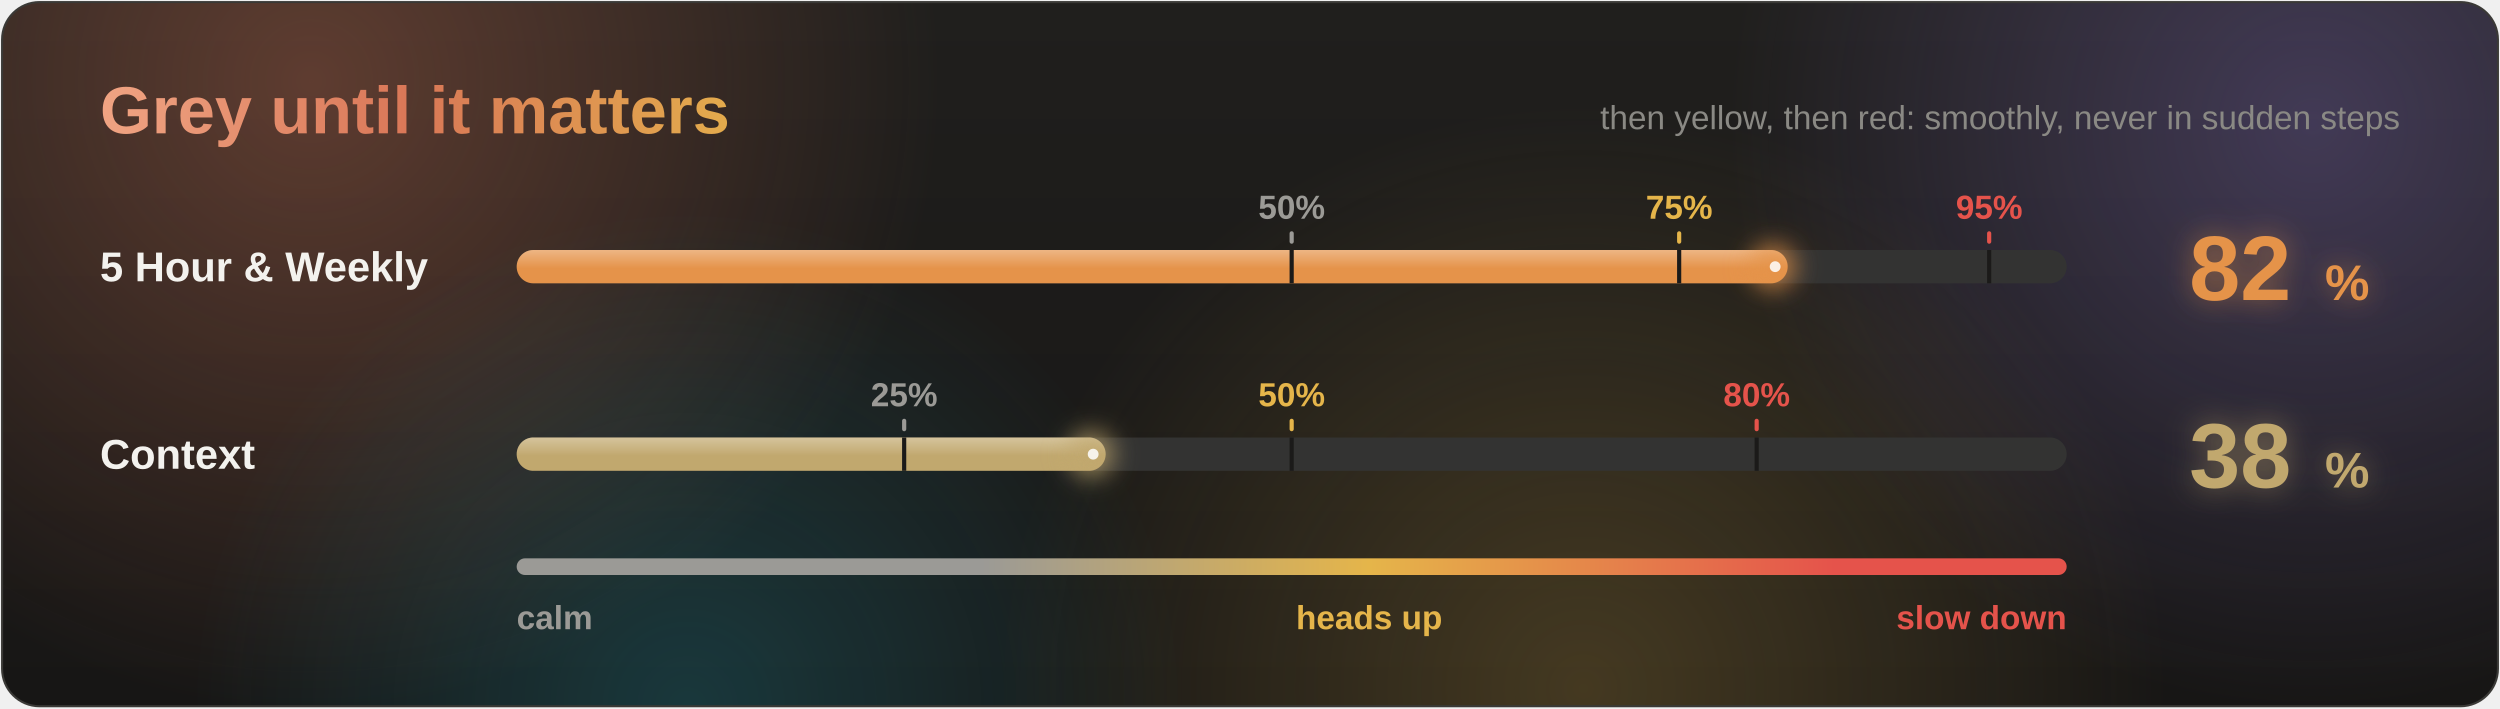
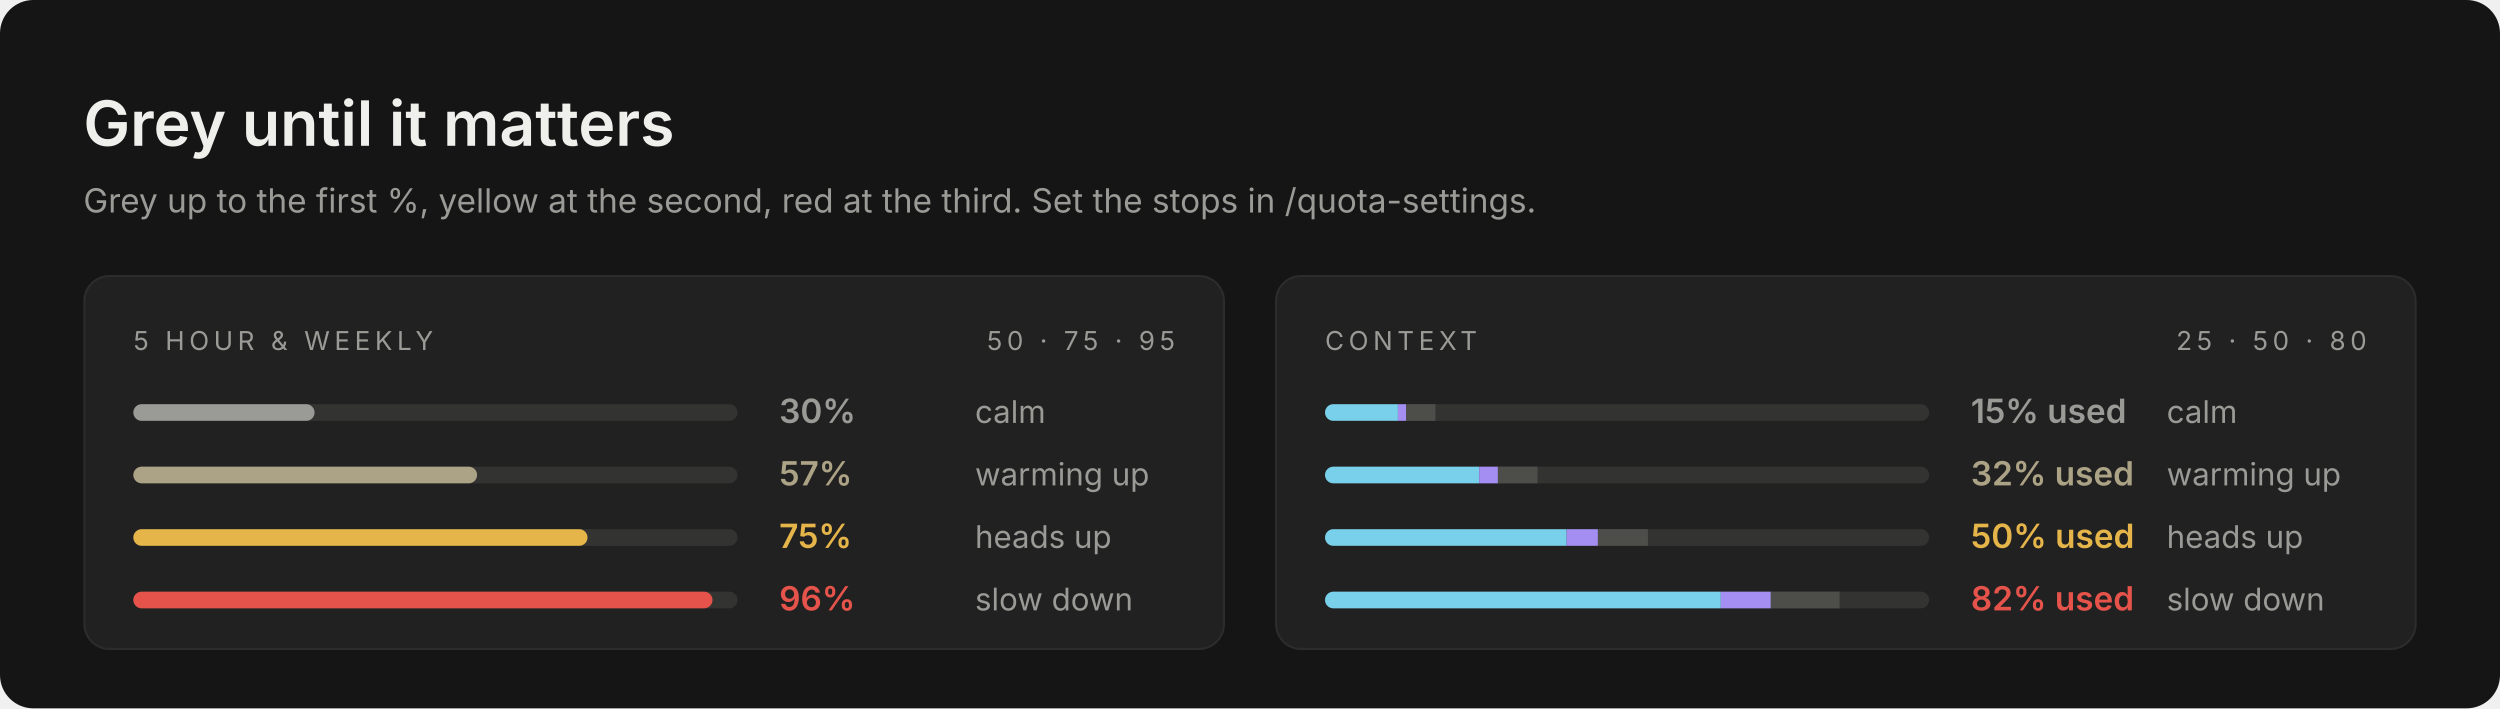
- <svg xmlns="http://www.w3.org/2000/svg" width="1200" height="340" viewBox="0 0 1200 340" font-family="-apple-system, BlinkMacSystemFont, 'Segoe UI', 'Helvetica Neue', Arial, sans-serif">
+ <svg xmlns="http://www.w3.org/2000/svg" width="1200" height="340" viewBox="0 0 1200 340" font-family="Inter, -apple-system, 'Segoe UI', Helvetica, Arial, sans-serif">
  <style>
- .blob{transform-box:fill-box;transform-origin:center;animation:drift 12s ease-in-out infinite alternate}
- .b2{animation-duration:10s;animation-delay:-4s}.b3{animation-duration:14s;animation-delay:-7s}.b4{animation-duration:11s;animation-delay:-2s}
- @keyframes drift{0%{transform:translate(0,0) scale(1)}50%{transform:translate(40px,-18px) scale(1.12)}100%{transform:translate(-30px,14px) scale(.94)}}
- @keyframes pos{0%{transform:translateX(-744px)}78%,88%{transform:translateX(0)}96%,100%{transform:translateX(-744px)}}
- @keyframes num{0%{transform:translateY(0);animation-timing-function:steps(100,end)}78%{transform:translateY(-5600px)}88%{transform:translateY(-5600px);animation-timing-function:steps(100,end)}96%,100%{transform:translateY(0)}}
- @keyframes c1{0%,39%{fill:#9b9a96}58.5%{fill:#e5b54a}74.1%,88.4%{fill:#e5534b}90%{fill:#e5b54a}92%,100%{fill:#9b9a96}}
- @keyframes c2{0%,19.5%{fill:#9b9a96}39%{fill:#e5b54a}62.4%,89.6%{fill:#e5534b}92%{fill:#e5b54a}94%,100%{fill:#9b9a96}}
- .ping{opacity:0;transform-box:fill-box;transform-origin:center;animation:ping 10s ease-out infinite}
- @keyframes ping{0%{opacity:0;transform:scale(.4)}1%{opacity:.95}13%,100%{opacity:0;transform:scale(2.3)}}
- .sheen{animation:sheen 3.4s ease-in-out infinite}
- @keyframes sheen{0%{transform:translateX(0)}70%,100%{transform:translateX(884px)}}
- .lsh{animation:lsh 6s ease-in-out 1s infinite}
- @keyframes lsh{0%{transform:translateX(0)}55%,100%{transform:translateX(904px)}}
- .c1{fill:#e5934a;animation:c1 10s linear -5s infinite}.m1{transform:translateX(-133.92px);animation:pos 10s linear -5s infinite}.s1{transform:translateY(-4592px);animation:num 10s linear -5s infinite}.p10{animation-delay:-1.1s}.p11{animation-delay:-9.15s}.p12{animation-delay:-7.59s}.c2{fill:#c1a86e;animation:c2 10s linear -2.4s infinite}.m2{transform:translateX(-461.28px);animation:pos 10s linear -2.4s infinite}.s2{transform:translateY(-2128px);animation:num 10s linear -2.4s infinite}.p20{animation-delay:-0.45s}.p21{animation-delay:-8.5s}.p22{animation-delay:-6.16s}
- @media (prefers-reduced-motion:reduce){*{animation:none!important}}
+ .grow{transform-box:fill-box;transform-origin:left center;animation:grow 10s cubic-bezier(.2,.7,.2,1) infinite}
+ .fade{animation:fade 10s ease infinite}
+ .d1{animation-delay:.12s}.d2{animation-delay:.24s}.d3{animation-delay:.36s}
+ .d4{animation-delay:.2s}.d5{animation-delay:.32s}.d6{animation-delay:.44s}.d7{animation-delay:.56s}
+ @keyframes grow{0%{transform:scaleX(0)}16%,100%{transform:scaleX(1)}}
+ @keyframes fade{0%,6%{opacity:0}16%,100%{opacity:1}}
+ @media (prefers-reduced-motion:reduce){.grow,.fade{animation:none}}
</style>
  <defs>
-     <linearGradient id="card" x1="0" y1="0" x2="0" y2="1">
-       <stop offset="0" stop-color="#201f1d" />
-       <stop offset="1" stop-color="#171615" />
-     </linearGradient>
-     <clipPath id="cardclip">
-       <rect x="1" y="1" width="1198" height="338" rx="18" />
-     </clipPath>
-     <radialGradient id="gClay">
-       <stop offset="0" stop-color="#d97757" stop-opacity=".34" />
-       <stop offset="1" stop-color="#d97757" stop-opacity="0" />
-     </radialGradient>
-     <radialGradient id="gAmber">
-       <stop offset="0" stop-color="#e5b54a" stop-opacity=".22" />
-       <stop offset="1" stop-color="#e5b54a" stop-opacity="0" />
-     </radialGradient>
-     <radialGradient id="gViolet">
-       <stop offset="0" stop-color="#a78bfa" stop-opacity=".26" />
-       <stop offset="1" stop-color="#a78bfa" stop-opacity="0" />
-     </radialGradient>
-     <radialGradient id="gCyan">
-       <stop offset="0" stop-color="#22d3ee" stop-opacity=".18" />
-       <stop offset="1" stop-color="#22d3ee" stop-opacity="0" />
-     </radialGradient>
-     <linearGradient id="title" x1="48" y1="0" x2="380" y2="0" gradientUnits="userSpaceOnUse">
-       <stop offset="0" stop-color="#f0a483" />
-       <stop offset=".45" stop-color="#d97757" />
-       <stop offset="1" stop-color="#e5b54a" />
-     </linearGradient>
-     <linearGradient id="gloss" x1="0" y1="0" x2="0" y2="1">
-       <stop offset="0" stop-color="#fff" stop-opacity=".32" />
-       <stop offset=".55" stop-color="#fff" stop-opacity="0" />
-     </linearGradient>
-     <linearGradient id="sheen" x1="0" y1="0" x2="1" y2="0">
-       <stop offset="0" stop-color="#fff" stop-opacity="0" />
-       <stop offset=".5" stop-color="#fff" stop-opacity=".45" />
-       <stop offset="1" stop-color="#fff" stop-opacity="0" />
-     </linearGradient>
-     <linearGradient id="legend" x1="248" y1="0" x2="992" y2="0" gradientUnits="userSpaceOnUse">
-       <stop offset="0" stop-color="#9b9a96" />
-       <stop offset=".3" stop-color="#9b9a96" />
-       <stop offset=".55" stop-color="#e5b54a" />
-       <stop offset=".85" stop-color="#e5534b" />
-       <stop offset="1" stop-color="#e5534b" />
-     </linearGradient>
-     <clipPath id="lg">
-       <rect x="248" y="268" width="744" height="8" rx="4" />
-     </clipPath>
-     <filter id="soft" x="-1" y="-1" width="3" height="3">
-       <feGaussianBlur stdDeviation="6" />
-     </filter>
-     <filter id="nglow" filterUnits="userSpaceOnUse" x="990" y="80" width="190" height="200">
-       <feGaussianBlur in="SourceGraphic" stdDeviation="7" result="b" />
-       <feComponentTransfer in="b" result="bb">
-         <feFuncA type="linear" slope=".55" />
-       </feComponentTransfer>
-       <feMerge>
-         <feMergeNode in="bb" />
-         <feMergeNode in="SourceGraphic" />
-       </feMerge>
-     </filter>
-     <clipPath id="tr1">
-       <rect x="248" y="120" width="744" height="16" rx="8" />
-     </clipPath>
-     <clipPath id="w1">
-       <rect x="1010" y="104" width="104" height="52" />
-     </clipPath>
-     <clipPath id="tr2">
-       <rect x="248" y="210" width="744" height="16" rx="8" />
-     </clipPath>
-     <clipPath id="w2">
-       <rect x="1010" y="194" width="104" height="52" />
+     <clipPath id="track">
+       <rect x="24" y="0" width="290" height="8" rx="4" />
    </clipPath>
  </defs>
-   <rect x="1" y="1" width="1198" height="338" rx="18" fill="url(#card)" />
-   <g clip-path="url(#cardclip)">
-     <circle class="blob" cx="150" cy="40" r="300" fill="url(#gClay)" />
-     <circle class="blob b2" cx="760" cy="330" r="280" fill="url(#gAmber)" />
-     <circle class="blob b3" cx="1110" cy="60" r="280" fill="url(#gViolet)" />
-     <circle class="blob b4" cx="330" cy="340" r="240" fill="url(#gCyan)" />
+   <rect width="1200" height="340" rx="16" fill="#151515" />
+   <text x="40" y="70" fill="#efefec" font-size="30" font-weight="600">Grey until it matters</text>
+   <text x="40" y="102" fill="#9a9a96" font-size="16">Grey up to the first %, yellow at the second, red at the third. Set the stops in /quota-settings.</text>
+   <g transform="translate(40,132)">
+     <rect x=".5" y=".5" width="547" height="179" rx="12" fill="#212121" stroke="#2c2c2b" />
+     <text x="24" y="36" fill="#9a9a96" font-size="12.5" letter-spacing="2.2">5 HOUR &amp; WEEKLY</text>
+     <text x="524" y="36" fill="#9a9a96" font-size="12.5" letter-spacing="2.2" text-anchor="end">50 · 75 · 95</text>
+     <g transform="translate(0,62)">
+       <rect x="24" width="290" height="8" rx="4" fill="#333332" />
+       <rect class="grow" x="24" width="87" height="8" rx="4" fill="#9a9a96" />
+       <text class="fade" x="334" y="9" fill="#9a9a96" font-size="16" font-weight="600">30%</text>
+       <text class="fade" x="428" y="9" fill="#9a9a96" font-size="15">calm</text>
+     </g>
+     <g transform="translate(0,92)">
+       <rect x="24" width="290" height="8" rx="4" fill="#333332" />
+       <rect class="grow d1" x="24" width="165" height="8" rx="4" fill="#aca285" />
+       <text class="fade d1" x="334" y="9" fill="#aca285" font-size="16" font-weight="600">57%</text>
+       <text class="fade d1" x="428" y="9" fill="#9a9a96" font-size="15">warming up</text>
+     </g>
+     <g transform="translate(0,122)">
+       <rect x="24" width="290" height="8" rx="4" fill="#333332" />
+       <rect class="grow d2" x="24" width="218" height="8" rx="4" fill="#e5b54a" />
+       <text class="fade d2" x="334" y="9" fill="#e5b54a" font-size="16" font-weight="600">75%</text>
+       <text class="fade d2" x="428" y="9" fill="#9a9a96" font-size="15">heads up</text>
+     </g>
+     <g transform="translate(0,152)">
+       <rect x="24" width="290" height="8" rx="4" fill="#333332" />
+       <rect class="grow d3" x="24" width="278" height="8" rx="4" fill="#e5534b" />
+       <text class="fade d3" x="334" y="9" fill="#e5534b" font-size="16" font-weight="600">96%</text>
+       <text class="fade d3" x="428" y="9" fill="#9a9a96" font-size="15">slow down</text>
+     </g>
  </g>
-   <rect x="1" y="1" width="1198" height="338" rx="18" fill="none" stroke="#3a3936" />
-   <text x="48" y="64" font-size="32" font-weight="700" fill="url(#title)">Grey until it matters</text>
-   <text x="1152" y="62" text-anchor="end" font-size="16" fill="#8a8984">then yellow, then red: smoothly, never in sudden steps</text>
-   <text x="48" y="135" font-size="20" font-weight="700" fill="#f3f2ee">5 Hour &amp; Weekly</text>
-   <rect x="248" y="120" width="744" height="16" rx="8" fill="#333332" />
-   <g class="c1">
-     <g clip-path="url(#tr1)">
-       <g class="m1">
-         <rect x="248" y="120" width="744" height="16" rx="8" />
-         <rect x="248" y="120" width="744" height="16" rx="8" fill="url(#gloss)" />
-         <g clip-path="url(#tr1)">
-           <rect class="sheen" x="108" y="120" width="140" height="16" fill="url(#sheen)" />
+   <g transform="translate(612,132)">
+     <rect x=".5" y=".5" width="547" height="179" rx="12" fill="#212121" stroke="#2c2c2b" />
+     <text x="24" y="36" fill="#9a9a96" font-size="12.5" letter-spacing="2.2">CONTEXT</text>
+     <text x="524" y="36" fill="#9a9a96" font-size="12.5" letter-spacing="2.2" text-anchor="end">25 · 50 · 80</text>
+     <g transform="translate(0,62)">
+       <rect x="24" width="290" height="8" rx="4" fill="#333332" />
+       <g clip-path="url(#track)">
+         <g class="grow d4">
+           <rect x="24" width="35" height="8" fill="#78d0ea" />
+           <rect x="59" width="4" height="8" fill="#a48ef2" />
+           <rect x="63" width="14" height="8" fill="#4d4d4a" />
        </g>
      </g>
+       <text class="fade d4" x="334" y="9" fill="#9a9a96" font-size="16" font-weight="600">15% used</text>
+       <text class="fade d4" x="428" y="9" fill="#9a9a96" font-size="15">calm</text>
    </g>
-     <g class="m1">
-       <circle cx="985" cy="128" r="11" filter="url(#soft)" opacity=".75" />
-       <circle cx="986" cy="128" r="2.6" fill="#fff" opacity=".85" />
+     <g transform="translate(0,92)">
+       <rect x="24" width="290" height="8" rx="4" fill="#333332" />
+       <g clip-path="url(#track)">
+         <g class="grow d5">
+           <rect x="24" width="74" height="8" fill="#78d0ea" />
+           <rect x="98" width="9" height="8" fill="#a48ef2" />
+           <rect x="107" width="19" height="8" fill="#4d4d4a" />
+         </g>
+       </g>
+       <text class="fade d5" x="334" y="9" fill="#aca285" font-size="16" font-weight="600">32% used</text>
+       <text class="fade d5" x="428" y="9" fill="#9a9a96" font-size="15">warming up</text>
    </g>
-     <g filter="url(#nglow)">
-       <g clip-path="url(#w1)">
-         <text class="s1" x="1112" y="144" text-anchor="end" font-size="44" font-weight="700">0<tspan x="1112" dy="56">1</tspan>
-           <tspan x="1112" dy="56">2</tspan>
-           <tspan x="1112" dy="56">3</tspan>
-           <tspan x="1112" dy="56">4</tspan>
-           <tspan x="1112" dy="56">5</tspan>
-           <tspan x="1112" dy="56">6</tspan>
-           <tspan x="1112" dy="56">7</tspan>
-           <tspan x="1112" dy="56">8</tspan>
-           <tspan x="1112" dy="56">9</tspan>
-           <tspan x="1112" dy="56">10</tspan>
-           <tspan x="1112" dy="56">11</tspan>
-           <tspan x="1112" dy="56">12</tspan>
-           <tspan x="1112" dy="56">13</tspan>
-           <tspan x="1112" dy="56">14</tspan>
-           <tspan x="1112" dy="56">15</tspan>
-           <tspan x="1112" dy="56">16</tspan>
-           <tspan x="1112" dy="56">17</tspan>
-           <tspan x="1112" dy="56">18</tspan>
-           <tspan x="1112" dy="56">19</tspan>
-           <tspan x="1112" dy="56">20</tspan>
-           <tspan x="1112" dy="56">21</tspan>
-           <tspan x="1112" dy="56">22</tspan>
-           <tspan x="1112" dy="56">23</tspan>
-           <tspan x="1112" dy="56">24</tspan>
-           <tspan x="1112" dy="56">25</tspan>
-           <tspan x="1112" dy="56">26</tspan>
-           <tspan x="1112" dy="56">27</tspan>
-           <tspan x="1112" dy="56">28</tspan>
-           <tspan x="1112" dy="56">29</tspan>
-           <tspan x="1112" dy="56">30</tspan>
-           <tspan x="1112" dy="56">31</tspan>
-           <tspan x="1112" dy="56">32</tspan>
-           <tspan x="1112" dy="56">33</tspan>
-           <tspan x="1112" dy="56">34</tspan>
-           <tspan x="1112" dy="56">35</tspan>
-           <tspan x="1112" dy="56">36</tspan>
-           <tspan x="1112" dy="56">37</tspan>
-           <tspan x="1112" dy="56">38</tspan>
-           <tspan x="1112" dy="56">39</tspan>
-           <tspan x="1112" dy="56">40</tspan>
-           <tspan x="1112" dy="56">41</tspan>
-           <tspan x="1112" dy="56">42</tspan>
-           <tspan x="1112" dy="56">43</tspan>
-           <tspan x="1112" dy="56">44</tspan>
-           <tspan x="1112" dy="56">45</tspan>
-           <tspan x="1112" dy="56">46</tspan>
-           <tspan x="1112" dy="56">47</tspan>
-           <tspan x="1112" dy="56">48</tspan>
-           <tspan x="1112" dy="56">49</tspan>
-           <tspan x="1112" dy="56">50</tspan>
-           <tspan x="1112" dy="56">51</tspan>
-           <tspan x="1112" dy="56">52</tspan>
-           <tspan x="1112" dy="56">53</tspan>
-           <tspan x="1112" dy="56">54</tspan>
-           <tspan x="1112" dy="56">55</tspan>
-           <tspan x="1112" dy="56">56</tspan>
-           <tspan x="1112" dy="56">57</tspan>
-           <tspan x="1112" dy="56">58</tspan>
-           <tspan x="1112" dy="56">59</tspan>
-           <tspan x="1112" dy="56">60</tspan>
-           <tspan x="1112" dy="56">61</tspan>
-           <tspan x="1112" dy="56">62</tspan>
-           <tspan x="1112" dy="56">63</tspan>
-           <tspan x="1112" dy="56">64</tspan>
-           <tspan x="1112" dy="56">65</tspan>
-           <tspan x="1112" dy="56">66</tspan>
-           <tspan x="1112" dy="56">67</tspan>
-           <tspan x="1112" dy="56">68</tspan>
-           <tspan x="1112" dy="56">69</tspan>
-           <tspan x="1112" dy="56">70</tspan>
-           <tspan x="1112" dy="56">71</tspan>
-           <tspan x="1112" dy="56">72</tspan>
-           <tspan x="1112" dy="56">73</tspan>
-           <tspan x="1112" dy="56">74</tspan>
-           <tspan x="1112" dy="56">75</tspan>
-           <tspan x="1112" dy="56">76</tspan>
-           <tspan x="1112" dy="56">77</tspan>
-           <tspan x="1112" dy="56">78</tspan>
-           <tspan x="1112" dy="56">79</tspan>
-           <tspan x="1112" dy="56">80</tspan>
-           <tspan x="1112" dy="56">81</tspan>
-           <tspan x="1112" dy="56">82</tspan>
-           <tspan x="1112" dy="56">83</tspan>
-           <tspan x="1112" dy="56">84</tspan>
-           <tspan x="1112" dy="56">85</tspan>
-           <tspan x="1112" dy="56">86</tspan>
-           <tspan x="1112" dy="56">87</tspan>
-           <tspan x="1112" dy="56">88</tspan>
-           <tspan x="1112" dy="56">89</tspan>
-           <tspan x="1112" dy="56">90</tspan>
-           <tspan x="1112" dy="56">91</tspan>
-           <tspan x="1112" dy="56">92</tspan>
-           <tspan x="1112" dy="56">93</tspan>
-           <tspan x="1112" dy="56">94</tspan>
-           <tspan x="1112" dy="56">95</tspan>
-           <tspan x="1112" dy="56">96</tspan>
-           <tspan x="1112" dy="56">97</tspan>
-           <tspan x="1112" dy="56">98</tspan>
-           <tspan x="1112" dy="56">99</tspan>
-           <tspan x="1112" dy="56">100</tspan>
-         </text>
+     <g transform="translate(0,122)">
+       <rect x="24" width="290" height="8" rx="4" fill="#333332" />
+       <g clip-path="url(#track)">
+         <g class="grow d6">
+           <rect x="24" width="116" height="8" fill="#78d0ea" />
+           <rect x="140" width="15" height="8" fill="#a48ef2" />
+           <rect x="155" width="24" height="8" fill="#4d4d4a" />
+         </g>
      </g>
-       <text x="1116" y="144" font-size="24" font-weight="700">%</text>
+       <text class="fade d6" x="334" y="9" fill="#e5b54a" font-size="16" font-weight="600">50% used</text>
+       <text class="fade d6" x="428" y="9" fill="#9a9a96" font-size="15">heads up</text>
+     </g>
+     <g transform="translate(0,152)">
+       <rect x="24" width="290" height="8" rx="4" fill="#333332" />
+       <g clip-path="url(#track)">
+         <g class="grow d7">
+           <rect x="24" width="190" height="8" fill="#78d0ea" />
+           <rect x="214" width="24" height="8" fill="#a48ef2" />
+           <rect x="238" width="33" height="8" fill="#4d4d4a" />
+         </g>
+       </g>
+       <text class="fade d7" x="334" y="9" fill="#e5534b" font-size="16" font-weight="600">82% used</text>
+       <text class="fade d7" x="428" y="9" fill="#9a9a96" font-size="15">slow down</text>
    </g>
  </g>
-   <rect x="619" y="120" width="2" height="16" fill="#1b1a19" />
-   <rect x="619" y="111" width="2" height="6" rx="1" fill="#9b9a96" />
-   <text x="620" y="105" text-anchor="middle" font-size="16" font-weight="600" fill="#9b9a96">50%</text>
-   <circle class="ping p10" cx="620" cy="128" r="11" fill="none" stroke="#9b9a96" stroke-width="2" />
-   <rect x="805" y="120" width="2" height="16" fill="#1b1a19" />
-   <rect x="805" y="111" width="2" height="6" rx="1" fill="#e5b54a" />
-   <text x="806" y="105" text-anchor="middle" font-size="16" font-weight="600" fill="#e5b54a">75%</text>
-   <circle class="ping p11" cx="806" cy="128" r="11" fill="none" stroke="#e5b54a" stroke-width="2" />
-   <rect x="953.8" y="120" width="2" height="16" fill="#1b1a19" />
-   <rect x="953.8" y="111" width="2" height="6" rx="1" fill="#e5534b" />
-   <text x="954.8" y="105" text-anchor="middle" font-size="16" font-weight="600" fill="#e5534b">95%</text>
-   <circle class="ping p12" cx="954.8" cy="128" r="11" fill="none" stroke="#e5534b" stroke-width="2" />
-   <text x="48" y="225" font-size="20" font-weight="700" fill="#f3f2ee">Context</text>
-   <rect x="248" y="210" width="744" height="16" rx="8" fill="#333332" />
-   <g class="c2">
-     <g clip-path="url(#tr2)">
-       <g class="m2">
-         <rect x="248" y="210" width="744" height="16" rx="8" />
-         <rect x="248" y="210" width="744" height="16" rx="8" fill="url(#gloss)" />
-         <g clip-path="url(#tr2)">
-           <rect class="sheen" x="108" y="210" width="140" height="16" fill="url(#sheen)" />
-         </g>
-       </g>
-     </g>
-     <g class="m2">
-       <circle cx="985" cy="218" r="11" filter="url(#soft)" opacity=".75" />
-       <circle cx="986" cy="218" r="2.6" fill="#fff" opacity=".85" />
-     </g>
-     <g filter="url(#nglow)">
-       <g clip-path="url(#w2)">
-         <text class="s2" x="1112" y="234" text-anchor="end" font-size="44" font-weight="700">0<tspan x="1112" dy="56">1</tspan>
-           <tspan x="1112" dy="56">2</tspan>
-           <tspan x="1112" dy="56">3</tspan>
-           <tspan x="1112" dy="56">4</tspan>
-           <tspan x="1112" dy="56">5</tspan>
-           <tspan x="1112" dy="56">6</tspan>
-           <tspan x="1112" dy="56">7</tspan>
-           <tspan x="1112" dy="56">8</tspan>
-           <tspan x="1112" dy="56">9</tspan>
-           <tspan x="1112" dy="56">10</tspan>
-           <tspan x="1112" dy="56">11</tspan>
-           <tspan x="1112" dy="56">12</tspan>
-           <tspan x="1112" dy="56">13</tspan>
-           <tspan x="1112" dy="56">14</tspan>
-           <tspan x="1112" dy="56">15</tspan>
-           <tspan x="1112" dy="56">16</tspan>
-           <tspan x="1112" dy="56">17</tspan>
-           <tspan x="1112" dy="56">18</tspan>
-           <tspan x="1112" dy="56">19</tspan>
-           <tspan x="1112" dy="56">20</tspan>
-           <tspan x="1112" dy="56">21</tspan>
-           <tspan x="1112" dy="56">22</tspan>
-           <tspan x="1112" dy="56">23</tspan>
-           <tspan x="1112" dy="56">24</tspan>
-           <tspan x="1112" dy="56">25</tspan>
-           <tspan x="1112" dy="56">26</tspan>
-           <tspan x="1112" dy="56">27</tspan>
-           <tspan x="1112" dy="56">28</tspan>
-           <tspan x="1112" dy="56">29</tspan>
-           <tspan x="1112" dy="56">30</tspan>
-           <tspan x="1112" dy="56">31</tspan>
-           <tspan x="1112" dy="56">32</tspan>
-           <tspan x="1112" dy="56">33</tspan>
-           <tspan x="1112" dy="56">34</tspan>
-           <tspan x="1112" dy="56">35</tspan>
-           <tspan x="1112" dy="56">36</tspan>
-           <tspan x="1112" dy="56">37</tspan>
-           <tspan x="1112" dy="56">38</tspan>
-           <tspan x="1112" dy="56">39</tspan>
-           <tspan x="1112" dy="56">40</tspan>
-           <tspan x="1112" dy="56">41</tspan>
-           <tspan x="1112" dy="56">42</tspan>
-           <tspan x="1112" dy="56">43</tspan>
-           <tspan x="1112" dy="56">44</tspan>
-           <tspan x="1112" dy="56">45</tspan>
-           <tspan x="1112" dy="56">46</tspan>
-           <tspan x="1112" dy="56">47</tspan>
-           <tspan x="1112" dy="56">48</tspan>
-           <tspan x="1112" dy="56">49</tspan>
-           <tspan x="1112" dy="56">50</tspan>
-           <tspan x="1112" dy="56">51</tspan>
-           <tspan x="1112" dy="56">52</tspan>
-           <tspan x="1112" dy="56">53</tspan>
-           <tspan x="1112" dy="56">54</tspan>
-           <tspan x="1112" dy="56">55</tspan>
-           <tspan x="1112" dy="56">56</tspan>
-           <tspan x="1112" dy="56">57</tspan>
-           <tspan x="1112" dy="56">58</tspan>
-           <tspan x="1112" dy="56">59</tspan>
-           <tspan x="1112" dy="56">60</tspan>
-           <tspan x="1112" dy="56">61</tspan>
-           <tspan x="1112" dy="56">62</tspan>
-           <tspan x="1112" dy="56">63</tspan>
-           <tspan x="1112" dy="56">64</tspan>
-           <tspan x="1112" dy="56">65</tspan>
-           <tspan x="1112" dy="56">66</tspan>
-           <tspan x="1112" dy="56">67</tspan>
-           <tspan x="1112" dy="56">68</tspan>
-           <tspan x="1112" dy="56">69</tspan>
-           <tspan x="1112" dy="56">70</tspan>
-           <tspan x="1112" dy="56">71</tspan>
-           <tspan x="1112" dy="56">72</tspan>
-           <tspan x="1112" dy="56">73</tspan>
-           <tspan x="1112" dy="56">74</tspan>
-           <tspan x="1112" dy="56">75</tspan>
-           <tspan x="1112" dy="56">76</tspan>
-           <tspan x="1112" dy="56">77</tspan>
-           <tspan x="1112" dy="56">78</tspan>
-           <tspan x="1112" dy="56">79</tspan>
-           <tspan x="1112" dy="56">80</tspan>
-           <tspan x="1112" dy="56">81</tspan>
-           <tspan x="1112" dy="56">82</tspan>
-           <tspan x="1112" dy="56">83</tspan>
-           <tspan x="1112" dy="56">84</tspan>
-           <tspan x="1112" dy="56">85</tspan>
-           <tspan x="1112" dy="56">86</tspan>
-           <tspan x="1112" dy="56">87</tspan>
-           <tspan x="1112" dy="56">88</tspan>
-           <tspan x="1112" dy="56">89</tspan>
-           <tspan x="1112" dy="56">90</tspan>
-           <tspan x="1112" dy="56">91</tspan>
-           <tspan x="1112" dy="56">92</tspan>
-           <tspan x="1112" dy="56">93</tspan>
-           <tspan x="1112" dy="56">94</tspan>
-           <tspan x="1112" dy="56">95</tspan>
-           <tspan x="1112" dy="56">96</tspan>
-           <tspan x="1112" dy="56">97</tspan>
-           <tspan x="1112" dy="56">98</tspan>
-           <tspan x="1112" dy="56">99</tspan>
-           <tspan x="1112" dy="56">100</tspan>
-         </text>
-       </g>
-       <text x="1116" y="234" font-size="24" font-weight="700">%</text>
-     </g>
-   </g>
-   <rect x="433" y="210" width="2" height="16" fill="#1b1a19" />
-   <rect x="433" y="201" width="2" height="6" rx="1" fill="#9b9a96" />
-   <text x="434" y="195" text-anchor="middle" font-size="16" font-weight="600" fill="#9b9a96">25%</text>
-   <circle class="ping p20" cx="434" cy="218" r="11" fill="none" stroke="#9b9a96" stroke-width="2" />
-   <rect x="619" y="210" width="2" height="16" fill="#1b1a19" />
-   <rect x="619" y="201" width="2" height="6" rx="1" fill="#e5b54a" />
-   <text x="620" y="195" text-anchor="middle" font-size="16" font-weight="600" fill="#e5b54a">50%</text>
-   <circle class="ping p21" cx="620" cy="218" r="11" fill="none" stroke="#e5b54a" stroke-width="2" />
-   <rect x="842.2" y="210" width="2" height="16" fill="#1b1a19" />
-   <rect x="842.2" y="201" width="2" height="6" rx="1" fill="#e5534b" />
-   <text x="843.2" y="195" text-anchor="middle" font-size="16" font-weight="600" fill="#e5534b">80%</text>
-   <circle class="ping p22" cx="843.2" cy="218" r="11" fill="none" stroke="#e5534b" stroke-width="2" />
-   <rect x="248" y="268" width="744" height="8" rx="4" fill="url(#legend)" />
-   <g clip-path="url(#lg)">
-     <rect class="lsh" x="88" y="268" width="160" height="8" fill="url(#sheen)" />
-   </g>
-   <text x="248" y="302" font-size="16" font-weight="600" fill="#9b9a96">calm</text>
-   <text x="657.2" y="302" text-anchor="middle" font-size="16" font-weight="600" fill="#e5b54a">heads up</text>
-   <text x="992" y="302" text-anchor="end" font-size="16" font-weight="600" fill="#e5534b">slow down</text>
</svg>
